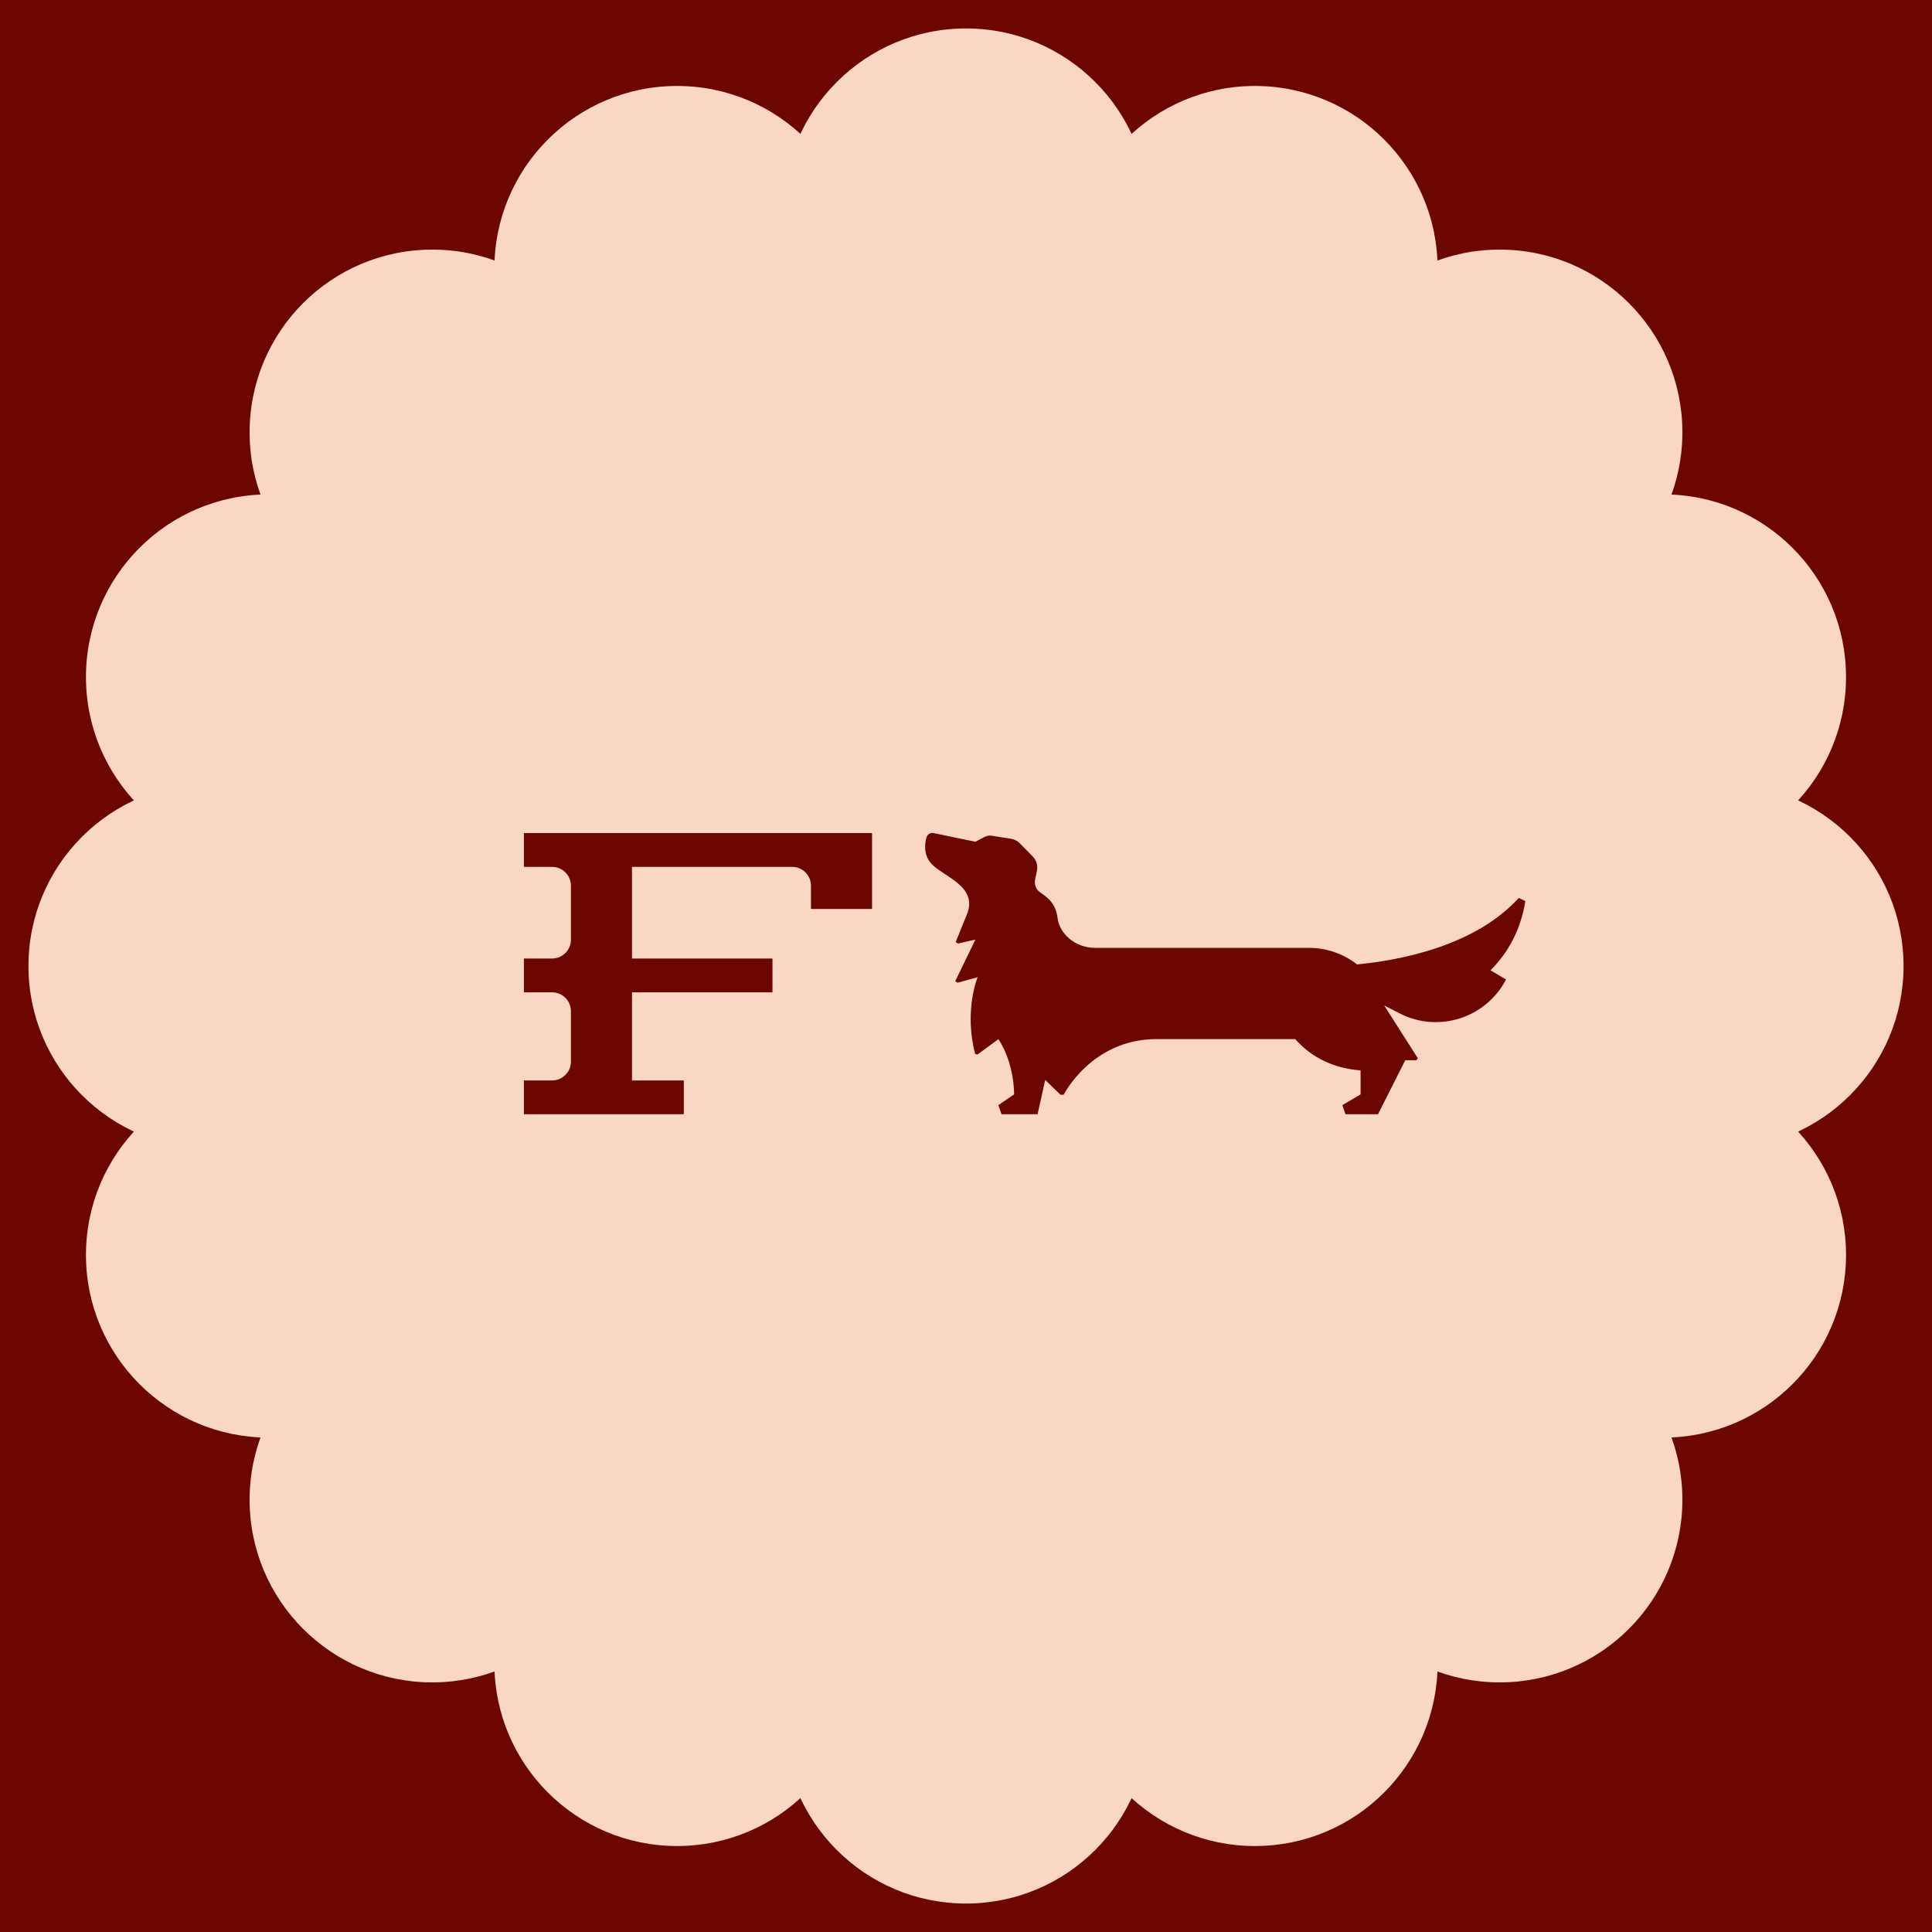
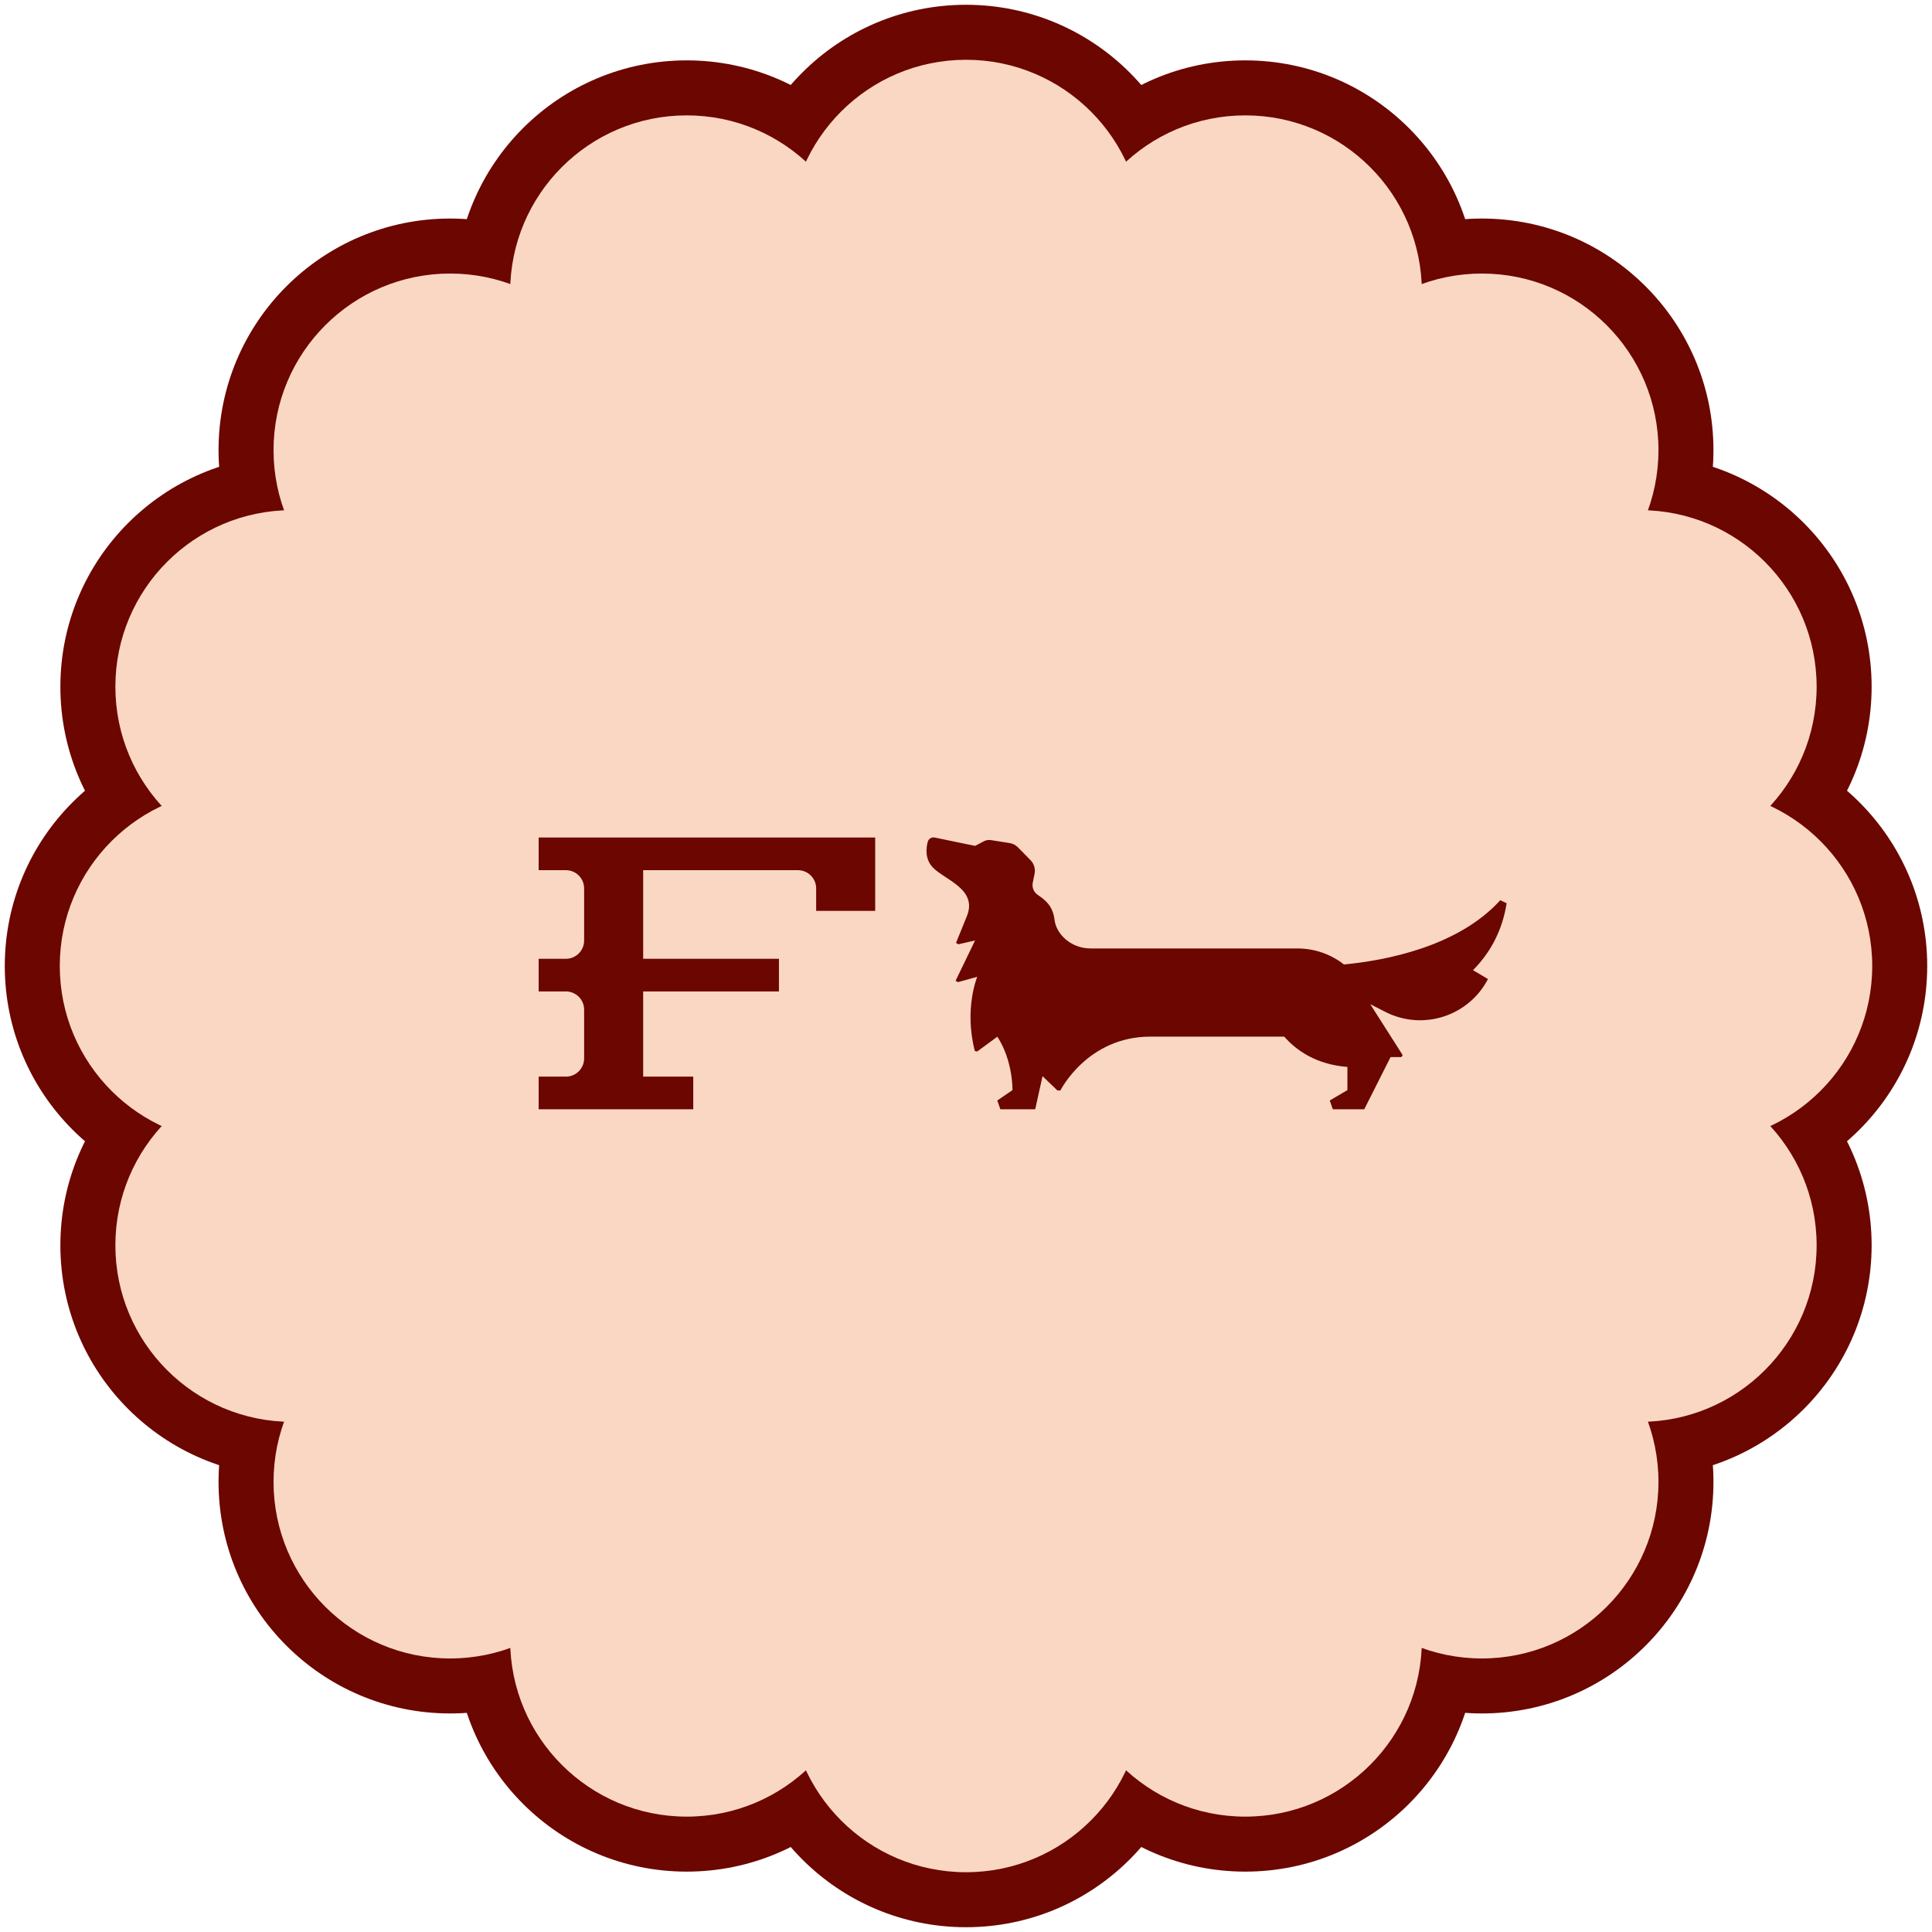
- <svg xmlns="http://www.w3.org/2000/svg" viewBox="70 70 1562 1562">
-   <rect x="0" y="0" width="1702" height="1702" fill="#6C0600" />
+ <svg xmlns="http://www.w3.org/2000/svg" viewBox="43 43 1616 1616">
+   <g fill="#6C0600">
+     <circle cx="851" cy="851" r="656.3" />
+     <circle cx="851.0" cy="240.7" r="193.7" />
+     <circle cx="1084.6" cy="287.2" r="193.7" />
+     <circle cx="1282.5" cy="419.5" r="193.7" />
+     <circle cx="1414.8" cy="617.4" r="193.7" />
+     <circle cx="1461.3" cy="851.0" r="193.7" />
+     <circle cx="1414.8" cy="1084.6" r="193.7" />
+     <circle cx="1282.5" cy="1282.5" r="193.7" />
+     <circle cx="1084.6" cy="1414.8" r="193.7" />
+     <circle cx="851.0" cy="1461.3" r="193.7" />
+     <circle cx="617.4" cy="1414.8" r="193.7" />
+     <circle cx="419.5" cy="1282.5" r="193.7" />
+     <circle cx="287.2" cy="1084.6" r="193.7" />
+     <circle cx="240.7" cy="851.0" r="193.7" />
+     <circle cx="287.2" cy="617.4" r="193.7" />
+     <circle cx="419.5" cy="419.5" r="193.7" />
+     <circle cx="617.4" cy="287.2" r="193.7" />
+   </g>
  <g fill="#FAD7C3">
    <circle cx="851" cy="851" r="610.3" />
    <circle cx="851.0" cy="240.7" r="147.7" />
    <circle cx="1084.6" cy="287.2" r="147.7" />
    <circle cx="1282.5" cy="419.5" r="147.7" />
    <circle cx="1414.8" cy="617.4" r="147.7" />
    <circle cx="1461.3" cy="851.0" r="147.7" />
    <circle cx="1414.8" cy="1084.6" r="147.7" />
    <circle cx="1282.5" cy="1282.5" r="147.7" />
    <circle cx="1084.6" cy="1414.8" r="147.7" />
    <circle cx="851.0" cy="1461.3" r="147.7" />
    <circle cx="617.4" cy="1414.8" r="147.7" />
    <circle cx="419.5" cy="1282.5" r="147.7" />
    <circle cx="287.2" cy="1084.6" r="147.7" />
    <circle cx="240.7" cy="851.0" r="147.7" />
    <circle cx="287.2" cy="617.4" r="147.7" />
    <circle cx="419.5" cy="419.5" r="147.7" />
    <circle cx="617.4" cy="287.2" r="147.7" />
  </g>
  <svg x="480" y="736" width="838" height="242.9" viewBox="0 0 586.772 170.079" fill="#6C0600">
    <path d="M9.492,24.403h15.95c5.898,0,10.68,4.782,10.68,10.68v30.539c0,5.898-4.782,10.68-10.68,10.68h-15.95v19.12h15.95c5.898,0,10.68,4.782,10.68,10.68v28.537c0,5.898-4.782,10.68-10.68,10.68h-15.95v19.12h90.542v-19.12h-29.337v-49.897h79.525v-19.12h-79.525V24.403h90.639c5.898,0,10.68,4.782,10.68,10.68v13.151h34.575V5.282H9.492v19.12Z" />
    <path d="M576.421,43.762l-3.724-1.766c-24.801,27.282-67.152,35.294-91.549,37.632-7.563-5.907-17.062-9.378-27.186-9.378h-121.068c-11.863,0-20.254-8.513-21.266-16.759-1.013-8.246-5.341-11.563-9.885-14.653-2.312-1.572-3.413-4.411-2.856-7.151l1.056-5.191c.582-2.862-.294-5.827-2.339-7.913l-7.391-7.539c-1.316-1.342-3.029-2.226-4.886-2.521l-10.95-1.738c-1.413-.224-2.861.014-4.127.681l-5.155,2.711-23.654-4.895c-1.816-.376-3.608.734-4.081,2.527-.981,3.718-1.655,10.013,2.868,14.871,6.851,7.359,26.566,12.719,20.046,28.674-4.144,10.142-6.344,15.638-6.344,15.638l1.366.819,9.799-2.247-11.419,23.599,1.366.819,11.322-3.142s-7.851,18.824-1.403,43.49l1.366.273,11.814-8.679c9.229,14.149,8.862,31.287,8.862,31.287l-8.903,6.077,1.797,5.152h20.414l4.292-19.408,8.69,8.38h1.776s15.748-31.515,52.609-31.515h78.481c7.192,8.177,18.811,16.324,37,17.741v13.573s-10.34,6.077-10.34,6.077l1.797,5.152h18.403l15.421-30.578h6.305l.819-1.093-3.668-5.761h0l-2.947-4.628-3.761-5.907h0l-8.657-13.597,8.77,4.491c21.932,11.231,48.817,2.651,60.189-19.209h0s-8.779-5.188-8.779-5.188c10.513-10.585,17.216-23.572,19.714-39.208ZM496.526,102.876s0,0,0-.001h.002s-.002.001-.002.001Z" />
  </svg>
</svg>
